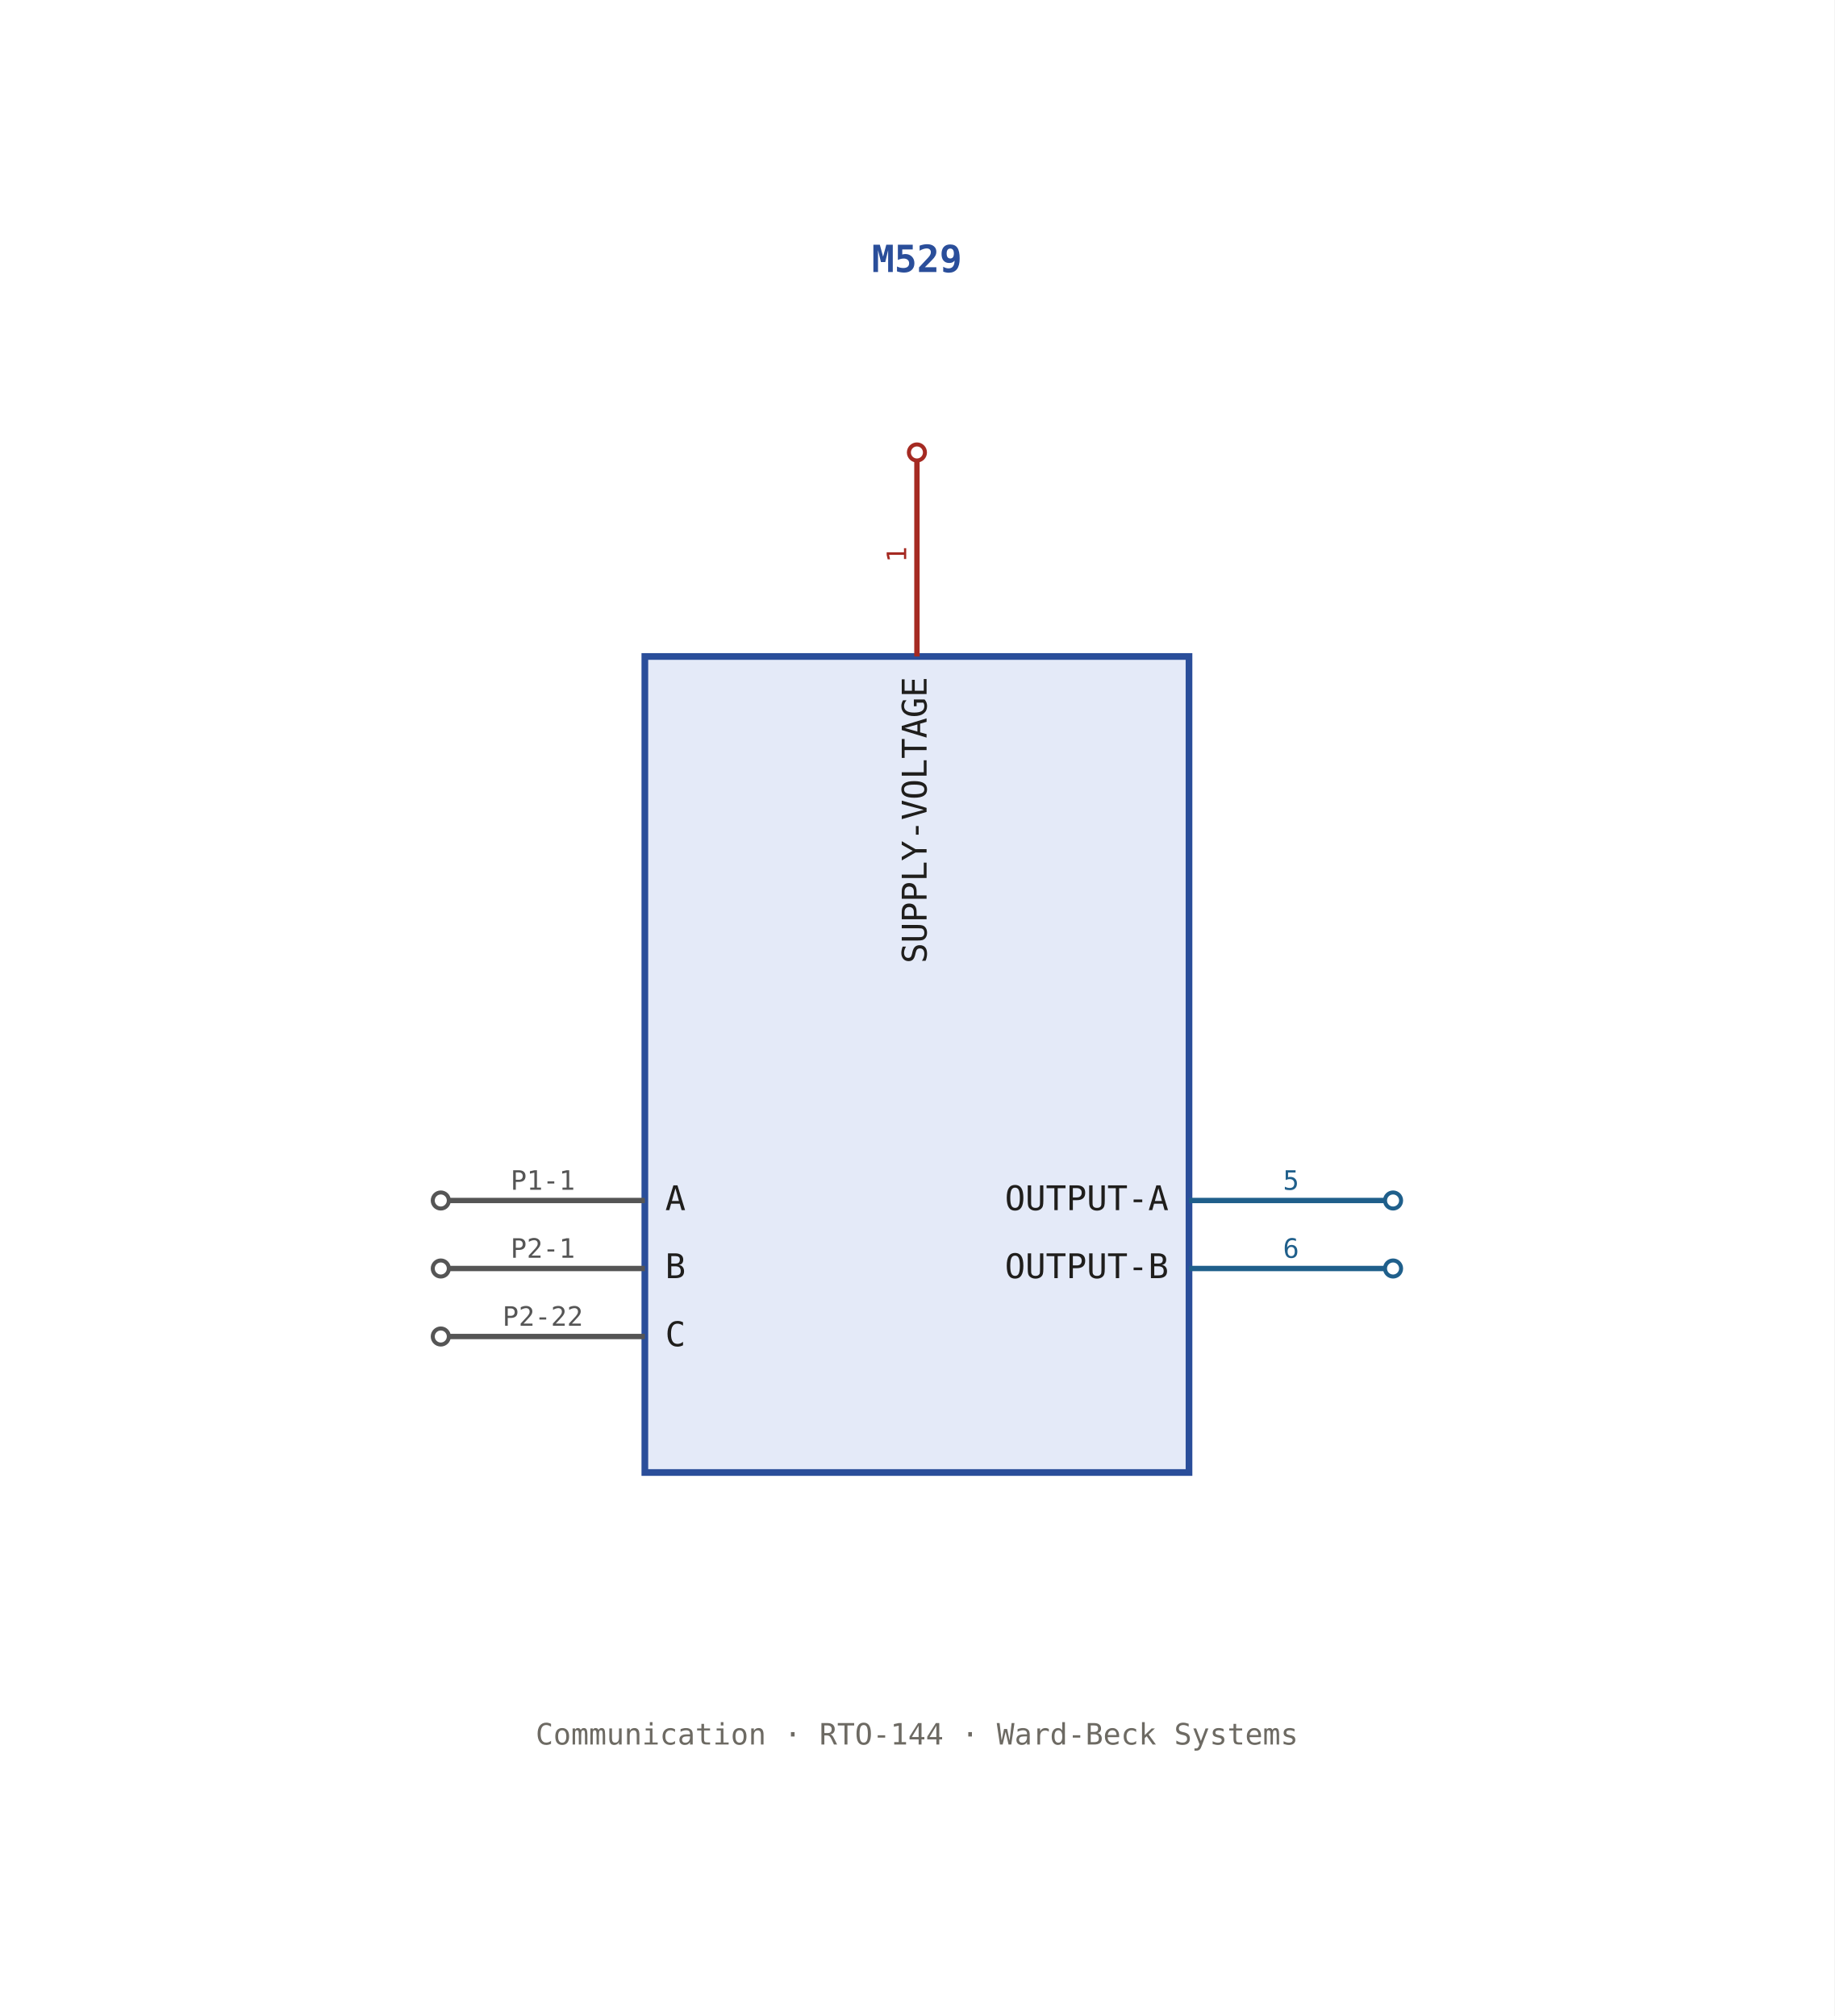
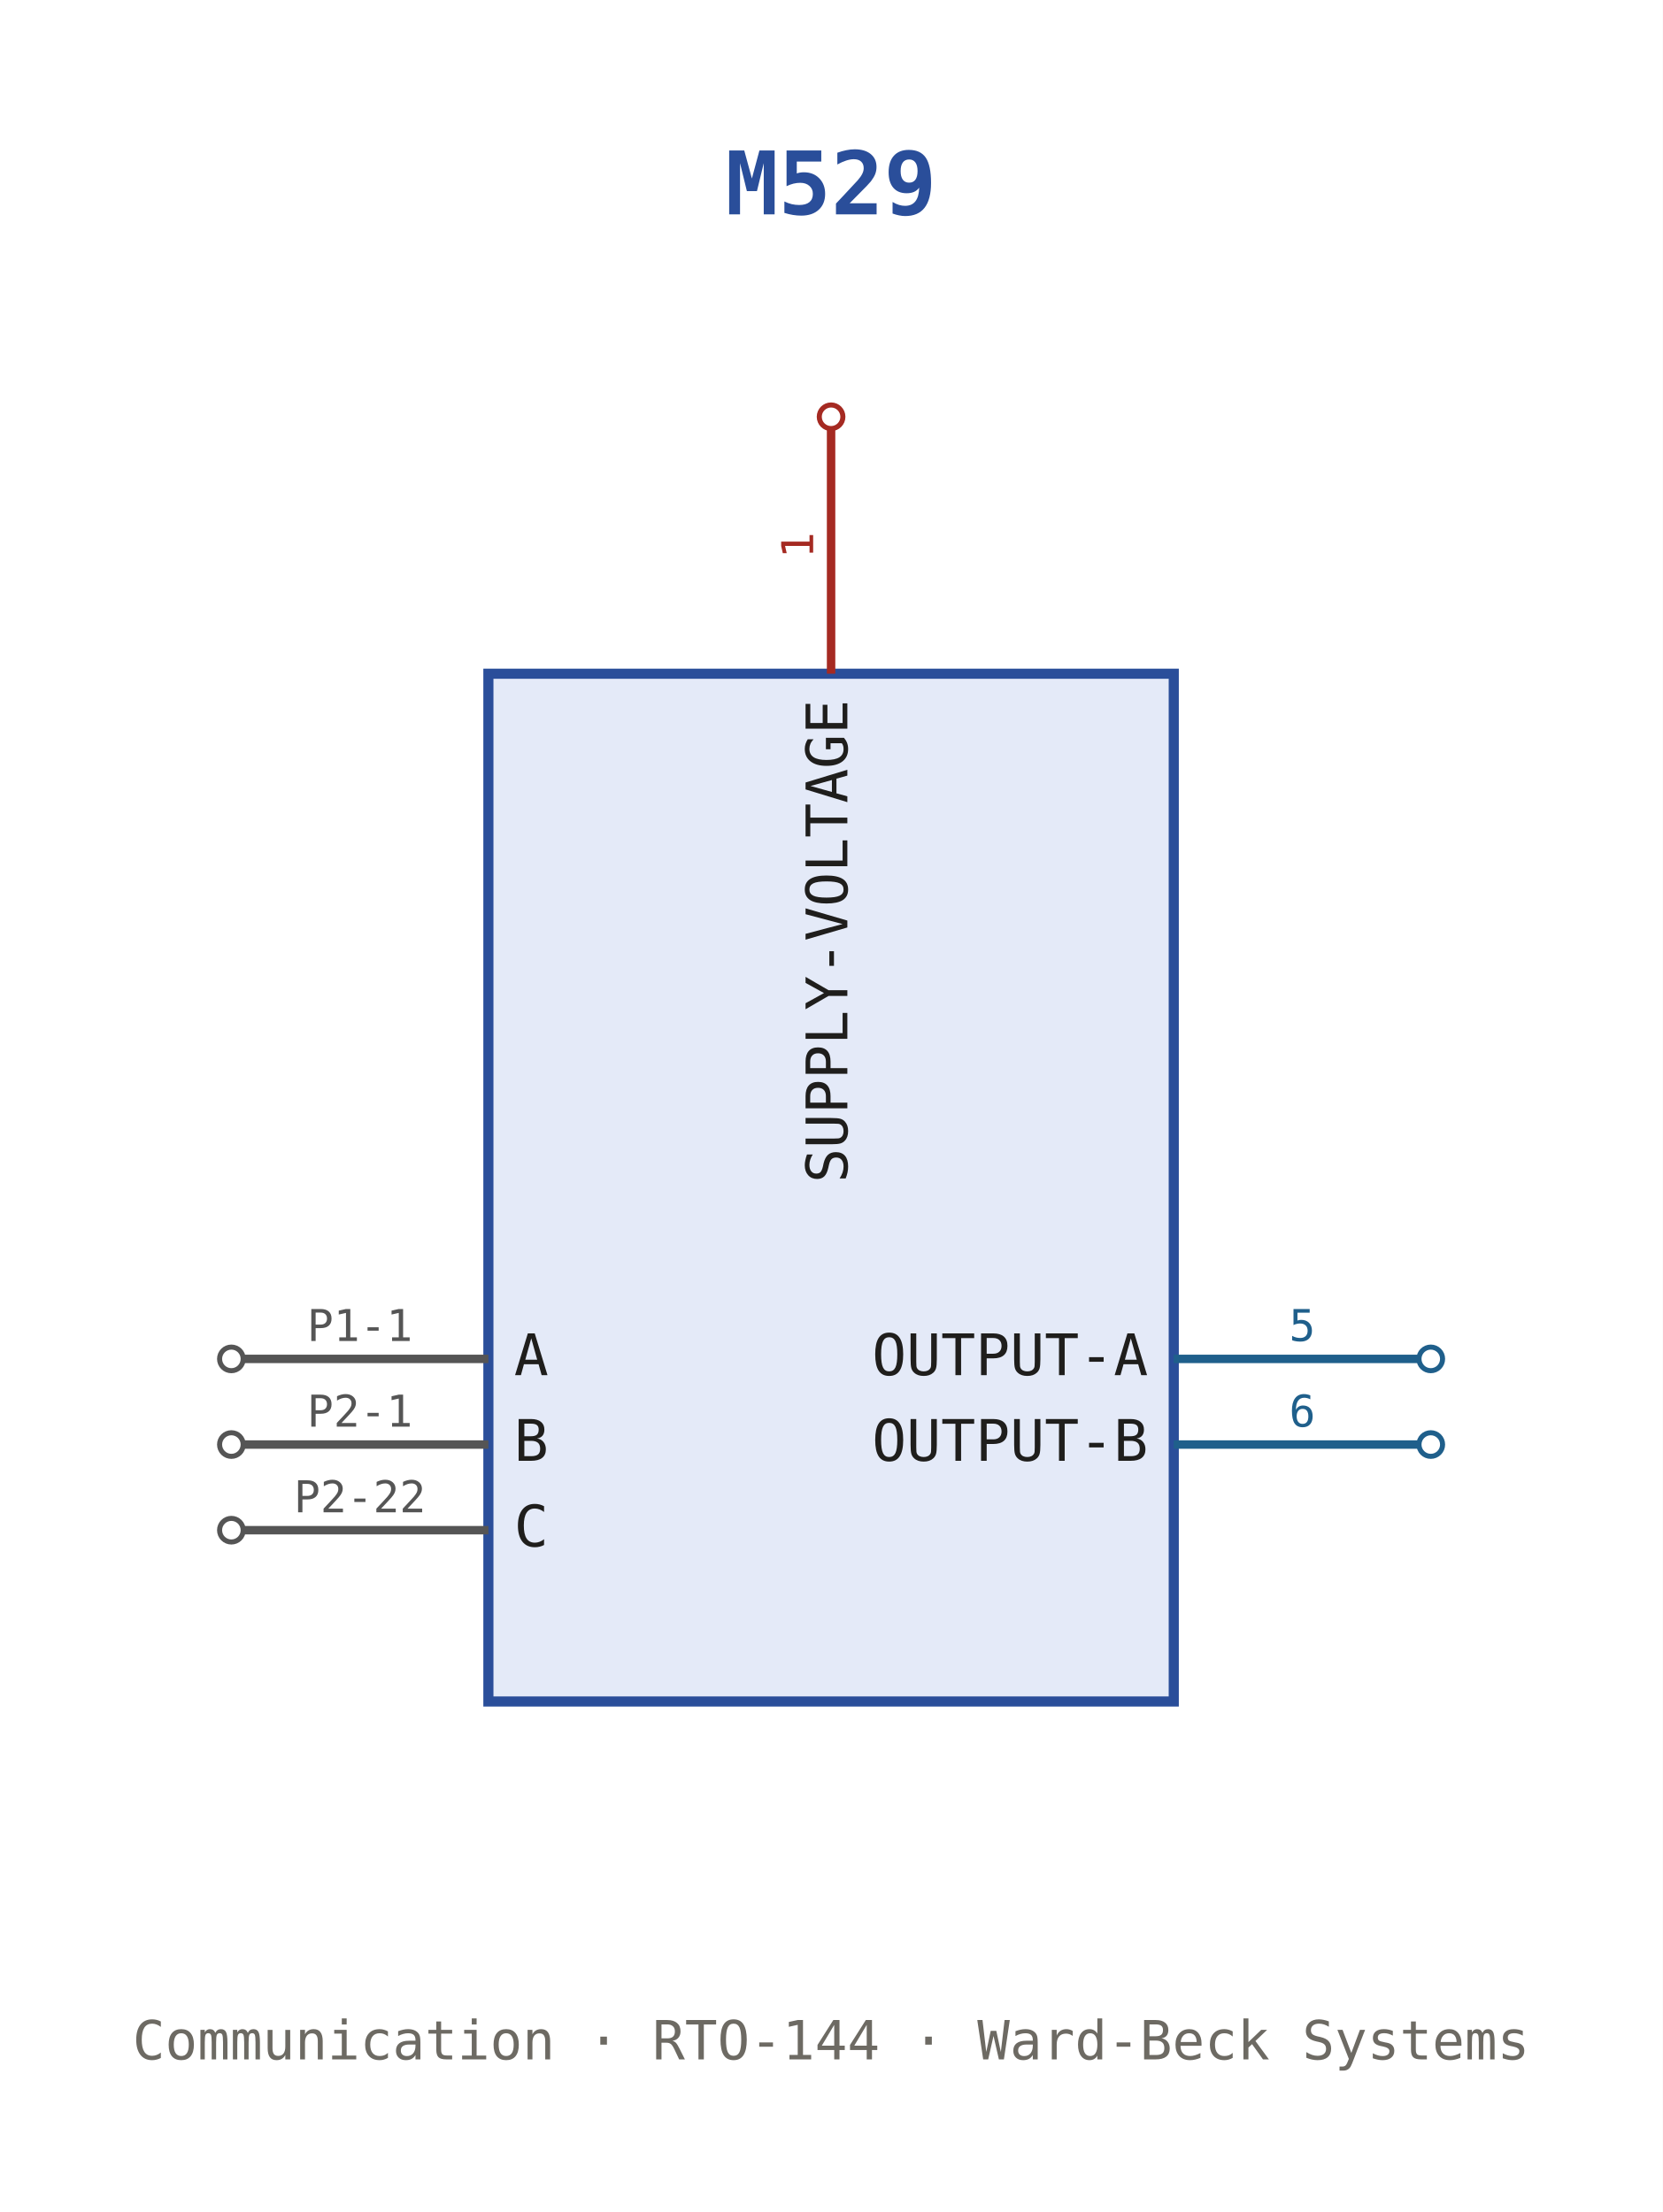
- <svg xmlns="http://www.w3.org/2000/svg" viewBox="0 0 685 753" font-family="Overpass Mono, ui-monospace, monospace">
+ <svg xmlns="http://www.w3.org/2000/svg" viewBox="0 0 493 656" font-family="Overpass Mono, Consolas, ui-monospace, monospace">
  <rect width="100%" height="100%" fill="#ffffff" />
-   <rect x="240.8" y="245.2" width="203.2" height="304.8" fill="#E4EAF8" stroke="#2A4E9A" stroke-width="2.5" />
-   <line x1="164.6" y1="448.4" x2="240.8" y2="448.4" stroke="#555555" stroke-width="2" />
-   <circle cx="164.6" cy="448.4" r="3" fill="#fff" stroke="#555555" stroke-width="1.5" />
-   <text x="248.4" y="448.4" font-size="12.7" dominant-baseline="middle" text-anchor="start" fill="#1f1e1c">A</text>
-   <text x="202.7" y="444.4" font-size="10" text-anchor="middle" fill="#555555">P1-1</text>
-   <line x1="164.6" y1="473.8" x2="240.8" y2="473.8" stroke="#555555" stroke-width="2" />
-   <circle cx="164.6" cy="473.8" r="3" fill="#fff" stroke="#555555" stroke-width="1.5" />
-   <text x="248.4" y="473.8" font-size="12.7" dominant-baseline="middle" text-anchor="start" fill="#1f1e1c">B</text>
-   <text x="202.7" y="469.8" font-size="10" text-anchor="middle" fill="#555555">P2-1</text>
-   <line x1="164.6" y1="499.2" x2="240.8" y2="499.2" stroke="#555555" stroke-width="2" />
-   <circle cx="164.6" cy="499.2" r="3" fill="#fff" stroke="#555555" stroke-width="1.5" />
-   <text x="248.4" y="499.2" font-size="12.7" dominant-baseline="middle" text-anchor="start" fill="#1f1e1c">C</text>
-   <text x="202.7" y="495.2" font-size="10" text-anchor="middle" fill="#555555">P2-22</text>
-   <line x1="520.2" y1="448.4" x2="444.0" y2="448.4" stroke="#1F5F8B" stroke-width="2" />
-   <circle cx="520.2" cy="448.4" r="3" fill="#fff" stroke="#1F5F8B" stroke-width="1.5" />
-   <text x="436.4" y="448.4" font-size="12.7" dominant-baseline="middle" text-anchor="end" fill="#1f1e1c">OUTPUT-A</text>
-   <text x="482.1" y="444.4" font-size="10" text-anchor="middle" fill="#1F5F8B">5</text>
-   <line x1="520.2" y1="473.8" x2="444.0" y2="473.8" stroke="#1F5F8B" stroke-width="2" />
-   <circle cx="520.2" cy="473.8" r="3" fill="#fff" stroke="#1F5F8B" stroke-width="1.5" />
-   <text x="436.4" y="473.8" font-size="12.7" dominant-baseline="middle" text-anchor="end" fill="#1f1e1c">OUTPUT-B</text>
-   <text x="482.1" y="469.8" font-size="10" text-anchor="middle" fill="#1F5F8B">6</text>
-   <line x1="342.4" y1="169.0" x2="342.4" y2="245.2" stroke="#A52A22" stroke-width="2" />
-   <circle cx="342.4" cy="169.0" r="3" fill="#fff" stroke="#A52A22" stroke-width="1.5" />
-   <text x="342.4" y="252.8" font-size="12.7" dominant-baseline="middle" text-anchor="end" fill="#1f1e1c" transform="rotate(-90 342.4 252.8)">SUPPLY-VOLTAGE</text>
-   <text x="338.4" y="207.1" font-size="10" text-anchor="middle" fill="#A52A22" transform="rotate(-90 338.4 207.1)">1</text>
-   <text x="342.4" y="101.6" font-size="14" font-weight="700" text-anchor="middle" fill="#2A4E9A">M529</text>
-   <text x="342.4" y="651.6" font-size="11" text-anchor="middle" fill="#6d6a63">Communication · RTO-144 · Ward-Beck Systems</text>
+   <rect x="144.8" y="199.8" width="203.2" height="304.8" fill="#E4EAF8" stroke="#2A4E9A" stroke-width="3.00" />
+   <line x1="68.6" y1="403.0" x2="144.8" y2="403.0" stroke="#555555" stroke-width="2.50" />
+   <circle cx="68.6" cy="403.0" r="3.5" fill="#ffffff" stroke="#555555" stroke-width="1.50" />
+   <text x="152.4" y="403.0" font-size="17.0" dominant-baseline="middle" text-anchor="start" fill="#1F1E1C">A</text>
+   <text x="106.7" y="394.0" font-size="13.0" dominant-baseline="middle" text-anchor="middle" fill="#555555">P1-1</text>
+   <line x1="68.6" y1="428.4" x2="144.8" y2="428.4" stroke="#555555" stroke-width="2.50" />
+   <circle cx="68.6" cy="428.4" r="3.5" fill="#ffffff" stroke="#555555" stroke-width="1.50" />
+   <text x="152.4" y="428.4" font-size="17.0" dominant-baseline="middle" text-anchor="start" fill="#1F1E1C">B</text>
+   <text x="106.7" y="419.4" font-size="13.0" dominant-baseline="middle" text-anchor="middle" fill="#555555">P2-1</text>
+   <line x1="68.6" y1="453.8" x2="144.8" y2="453.8" stroke="#555555" stroke-width="2.50" />
+   <circle cx="68.6" cy="453.8" r="3.5" fill="#ffffff" stroke="#555555" stroke-width="1.50" />
+   <text x="152.4" y="453.8" font-size="17.0" dominant-baseline="middle" text-anchor="start" fill="#1F1E1C">C</text>
+   <text x="106.7" y="444.8" font-size="13.0" dominant-baseline="middle" text-anchor="middle" fill="#555555">P2-22</text>
+   <line x1="424.2" y1="403.0" x2="348.0" y2="403.0" stroke="#1F5F8B" stroke-width="2.50" />
+   <circle cx="424.2" cy="403.0" r="3.5" fill="#ffffff" stroke="#1F5F8B" stroke-width="1.50" />
+   <text x="340.4" y="403.0" font-size="17.0" dominant-baseline="middle" text-anchor="end" fill="#1F1E1C">OUTPUT-A</text>
+   <text x="386.1" y="394.0" font-size="13.0" dominant-baseline="middle" text-anchor="middle" fill="#1F5F8B">5</text>
+   <line x1="424.2" y1="428.4" x2="348.0" y2="428.4" stroke="#1F5F8B" stroke-width="2.50" />
+   <circle cx="424.2" cy="428.4" r="3.5" fill="#ffffff" stroke="#1F5F8B" stroke-width="1.50" />
+   <text x="340.4" y="428.4" font-size="17.0" dominant-baseline="middle" text-anchor="end" fill="#1F1E1C">OUTPUT-B</text>
+   <text x="386.1" y="419.4" font-size="13.0" dominant-baseline="middle" text-anchor="middle" fill="#1F5F8B">6</text>
+   <line x1="246.4" y1="123.6" x2="246.4" y2="199.8" stroke="#A52A22" stroke-width="2.50" />
+   <circle cx="246.4" cy="123.6" r="3.5" fill="#ffffff" stroke="#A52A22" stroke-width="1.50" />
+   <text x="246.4" y="207.5" font-size="17.0" dominant-baseline="middle" text-anchor="end" fill="#1F1E1C" transform="rotate(-90 246.4 207.5)">SUPPLY-VOLTAGE</text>
+   <text x="237.4" y="161.7" font-size="13.0" dominant-baseline="middle" text-anchor="middle" fill="#A52A22" transform="rotate(-90 237.4 161.7)">1</text>
+   <text x="246.4" y="56.2" font-size="26.0" dominant-baseline="middle" text-anchor="middle" fill="#2A4E9A" font-weight="700">M529</text>
+   <text x="246.4" y="606.2" font-size="16.0" dominant-baseline="middle" text-anchor="middle" fill="#6D6A63">Communication · RTO-144 · Ward-Beck Systems</text>
</svg>
